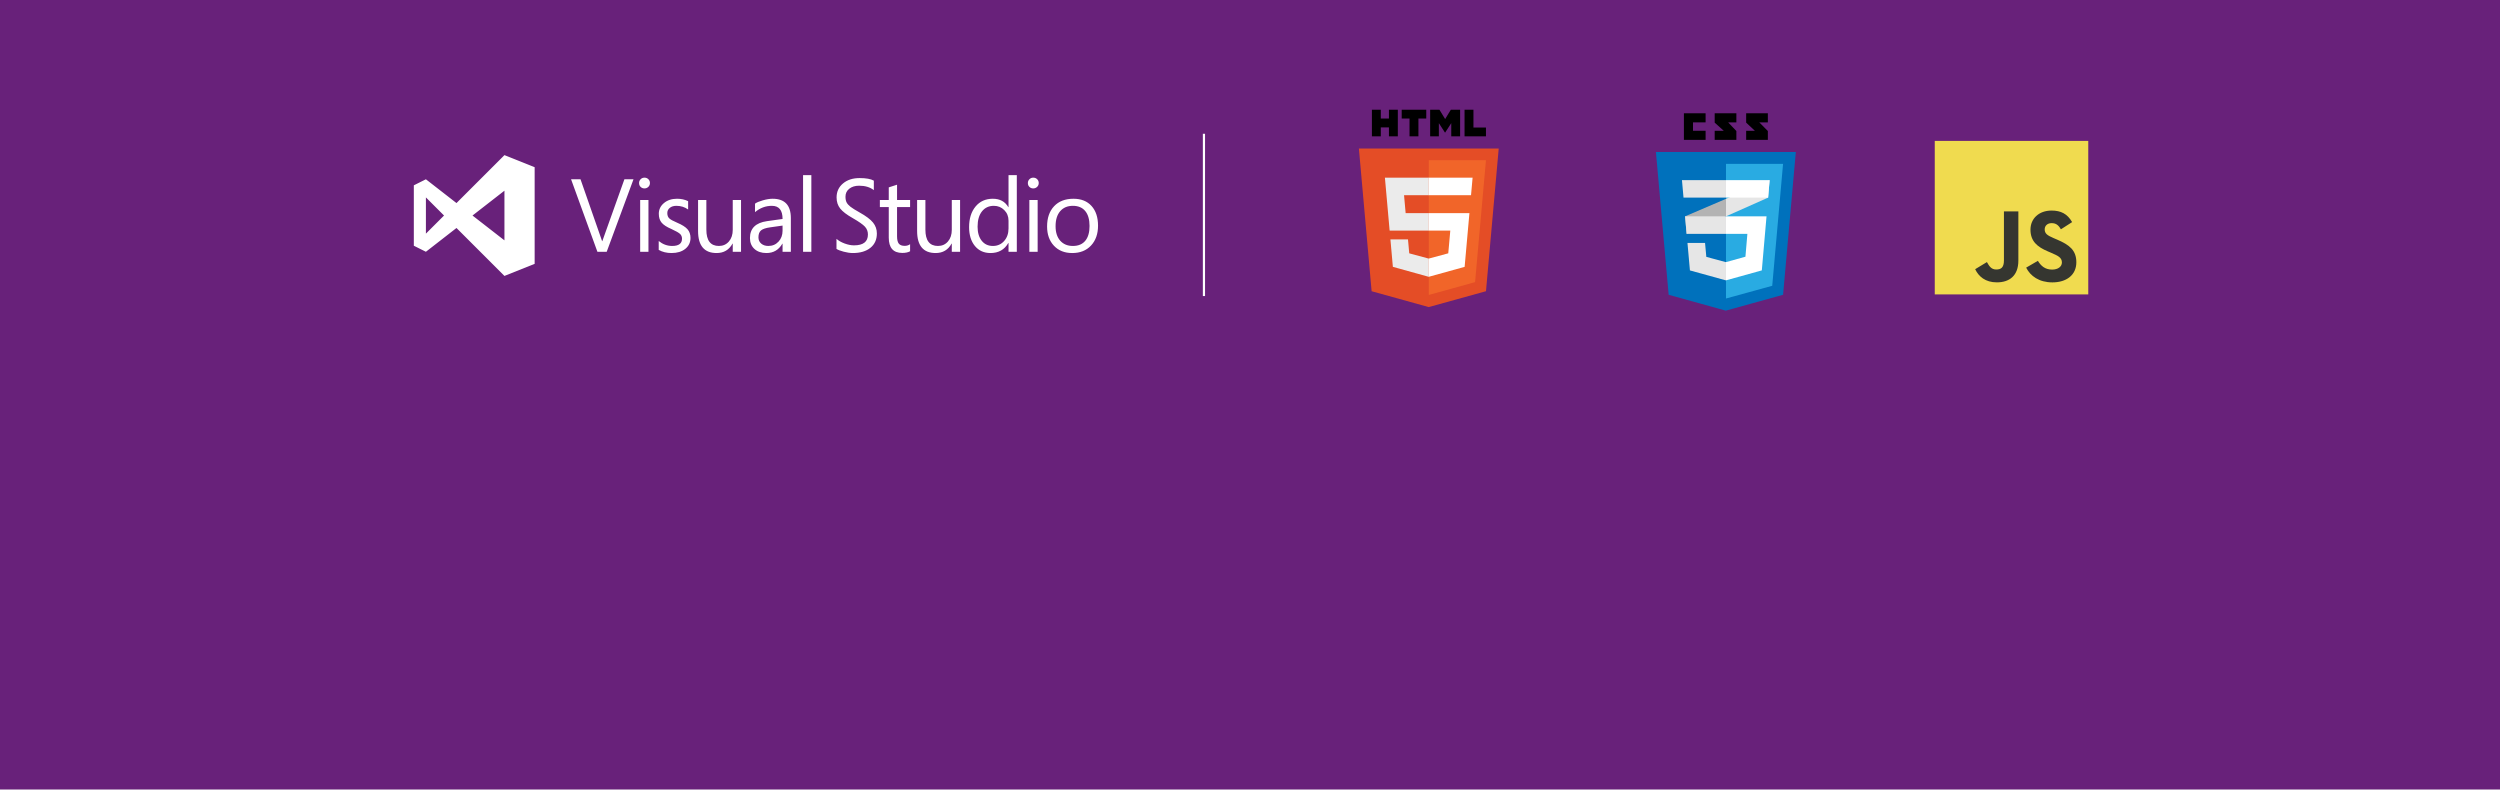
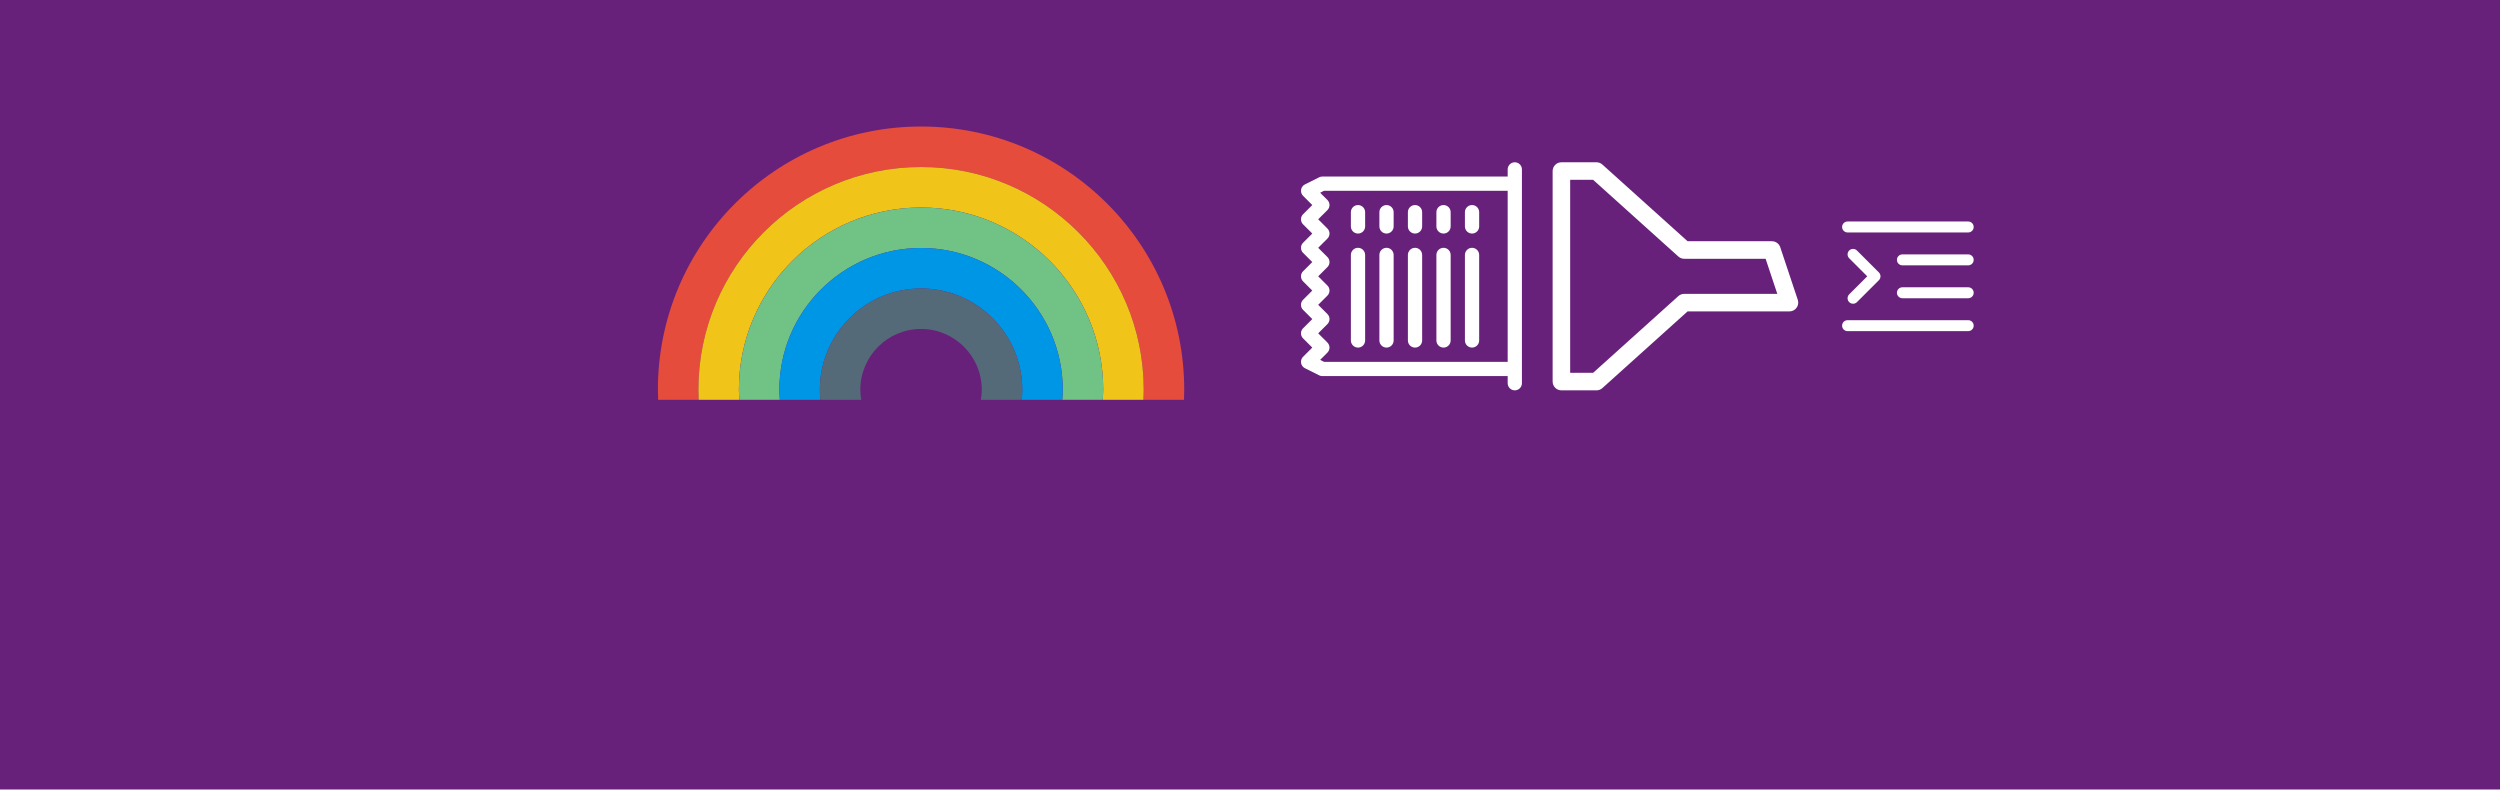
- <svg xmlns="http://www.w3.org/2000/svg" viewBox="0 0 1140 360" enable-background="new 0 0 1140 360">
+ <svg xmlns="http://www.w3.org/2000/svg" xmlns:xlink="http://www.w3.org/1999/xlink" viewBox="0 0 1140 360" fill="#fff">
+   <defs>
+     <g id="rainbow" transform="scale(4)">
+       <path style="fill:#E64C3C;" d="M4.645,45.577c-0.017-0.383-0.029-0.767-0.029-1.154c0-13.997,11.387-25.385,25.385-25.385  s25.385,11.387,25.385,25.385c0,0.387-0.012,0.771-0.029,1.154h4.616C59.985,45.193,60,44.81,60,44.423c0-16.569-13.431-30-30-30  s-30,13.431-30,30c0,0.387,0.015,0.77,0.029,1.154H4.645z" />
+       <path style="fill:#F0C419;" d="M9.289,45.577c-0.021-0.384-0.058-0.764-0.058-1.154c0-11.452,9.317-20.769,20.769-20.769  s20.769,9.318,20.769,20.769c0,0.389-0.037,0.77-0.058,1.154h4.645c0.017-0.383,0.029-0.767,0.029-1.154  c0-13.997-11.387-25.385-25.385-25.385S4.615,30.426,4.615,44.423c0,0.387,0.012,0.771,0.029,1.154H9.289z" />
+       <path style="fill:#71C285;" d="M13.905,45.577c-0.027-0.383-0.058-0.764-0.058-1.154c0-8.907,7.246-16.154,16.154-16.154  s16.154,7.246,16.154,16.154c0,0.389-0.031,0.771-0.058,1.154h4.615c0.021-0.384,0.058-0.764,0.058-1.154  c0-11.452-9.317-20.769-20.769-20.769S9.231,32.971,9.231,44.423c0,0.389,0.037,0.77,0.058,1.154H13.905z" />
+       <path style="fill:#0096E6;" d="M18.52,45.577c-0.038-0.38-0.058-0.764-0.058-1.154c0-6.362,5.176-11.538,11.538-11.538  s11.538,5.177,11.538,11.538c0,0.389-0.021,0.774-0.058,1.154h4.615c0.027-0.383,0.058-0.764,0.058-1.154  c0-8.907-7.246-16.154-16.154-16.154s-16.154,7.246-16.154,16.154c0,0.389,0.031,0.771,0.058,1.154H18.52z" />
+       <path style="fill:#546A79;" d="M23.181,45.577c-0.064-0.376-0.104-0.76-0.104-1.154c0-3.818,3.105-6.923,6.923-6.923  s6.923,3.105,6.923,6.923c0,0.394-0.041,0.778-0.104,1.154h4.661c0.038-0.38,0.058-0.764,0.058-1.154  c0-6.362-5.176-11.538-11.538-11.538s-11.538,5.177-11.538,11.538c0,0.389,0.021,0.774,0.058,1.154H23.181z" />
+     </g>
+   </defs>
  <path fill="#68217A" d="M0 0h1140v360h-1140v-360z" />
-   <polygon fill="#E44D26" points="625.457,132.801 619.654,67.717 683.416,67.717 677.607,132.791 651.496,140.03" />
-   <polygon fill="#F16529" points="651.535,134.497 672.634,128.648 677.598,73.039 651.535,73.039" />
-   <polygon fill="#EBEBEB" points="651.535,97.178 640.973,97.178 640.243,89.004 651.535,89.004 651.535,81.021 651.508,81.021 631.519,81.021 631.71,83.163 633.672,105.16 651.535,105.16" />
-   <polygon fill="#EBEBEB" points="651.535,117.909 651.5,117.918 642.61,115.517 642.042,109.151 637.722,109.151 634.029,109.151 635.147,121.685 651.499,126.224 651.535,126.214" />
-   <path d="M625.587 50.03h4.057v4.008h3.711v-4.008h4.057v12.137h-4.057v-4.064h-3.711v4.064h-4.057v-12.137zm17.158 4.025h-3.571v-4.025h11.201v4.025h-3.573v8.112h-4.057v-8.112zm9.407-4.025h4.23l2.602 4.264 2.599-4.264h4.231v12.137h-4.04v-6.016l-2.791 4.315h-.07l-2.793-4.315v6.016h-3.969v-12.137zm15.682 0h4.058v8.125h5.705v4.012h-9.762v-12.137z" />
-   <polygon fill="#fff" points="651.508,97.178 651.508,105.16 661.337,105.16 660.41,115.512 651.508,117.915 651.508,126.22 667.872,121.685 667.992,120.336 669.868,99.321 670.062,97.178 667.911,97.178" />
-   <polygon fill="#fff" points="651.508,81.021 651.508,85.979 651.508,88.984 651.508,89.004 670.763,89.004 670.763,89.004 670.789,89.004 670.949,87.209 671.313,83.163 671.503,81.021" />
-   <polygon points="777.75,55.803 777.75,51.656 767.862,51.656 767.862,63.777 777.75,63.777 777.75,59.631 772.008,59.631 772.008,55.803" />
-   <polygon points="791.785,51.656 781.896,51.656 781.896,55.913 786.023,59.631 781.896,59.631 781.896,63.777 791.785,63.777 791.785,59.74 788.034,55.803 791.785,55.803" />
-   <polygon points="806.138,51.656 796.25,51.656 796.25,55.913 800.217,59.631 796.25,59.631 796.25,63.777 806.138,63.777 806.138,59.74 802.228,55.803 806.138,55.803" />
-   <polygon fill="#0071BC" points="760.908,134.424 755.103,69.309 818.897,69.309 813.085,134.413 786.961,141.656" />
-   <polygon fill="#29ABE2" points="787.054,136.117 808.137,130.316 813.077,74.732 787.054,74.732" />
-   <polygon fill="#B3B3B3" points="768.392,98.655 769.091,106.629 787.054,98.655 787.054,90.668" />
-   <polygon fill="#E6E6E6" points="806.948,82.142 787.054,90.668 787.054,98.655 806.262,90.116" />
-   <polygon fill="#E6E6E6" points="787.054,119.519 786.992,119.529 778.084,117.136 777.502,110.776 769.485,110.776 770.603,123.307 786.99,127.844 787.054,127.829" />
-   <polygon fill="#fff" points="787.054,98.655 787.054,106.629 796.807,106.629 795.92,117.055 787.054,119.526 787.054,127.835 803.386,123.298 805.536,98.655" />
-   <polygon fill="#E6E6E6" points="787.054,98.655 768.392,98.655 769.091,106.629 787.054,106.629" />
-   <polygon fill="#E6E6E6" points="787.054,90.116 787.054,82.142 786.973,82.142 766.974,82.142 767.682,90.116" />
-   <polygon fill="#fff" points="787.054,82.142 787.054,90.016 787.054,90.116 806.262,90.116 806.948,82.142" />
-   <rect x="882.25" y="64.25" fill="#F0DB4F" width="70" height="70" />
-   <path fill="#353630" d="M929.272 118.938c1.41 2.302 3.244 3.994 6.489 3.994 2.726 0 4.467-1.362 4.467-3.244 0-2.256-1.789-3.054-4.789-4.367l-1.644-.706c-4.747-2.022-7.9-4.556-7.9-9.911 0-4.933 3.759-8.689 9.633-8.689 4.182 0 7.189 1.456 9.356 5.267l-5.122 3.289c-1.128-2.022-2.344-2.819-4.233-2.819-1.927 0-3.148 1.222-3.148 2.819 0 1.973 1.222 2.772 4.044 3.994l1.644.704c5.589 2.397 8.744 4.84 8.744 10.333 0 5.922-4.652 9.167-10.9 9.167-6.109 0-10.056-2.911-11.987-6.727l5.346-3.104zm-23.236.57c1.033 1.833 1.973 3.383 4.233 3.383 2.161 0 3.524-.846 3.524-4.133v-22.367h6.578v22.456c0 6.811-3.993 9.911-9.822 9.911-5.267 0-8.317-2.726-9.868-6.008l5.355-3.242z" />
-   <path d="M296.374 83.453c0 .708-.246 1.296-.737 1.763-.494.47-1.076.704-1.752.704-.693 0-1.277-.227-1.752-.681-.477-.452-.715-1.048-.715-1.786 0-.66.234-1.234.703-1.717.468-.484 1.057-.727 1.765-.727.706 0 1.299.239 1.775.715.475.477.713 1.054.713 1.729zm177.29 0c0 .708-.245 1.296-.737 1.763-.494.47-1.076.704-1.752.704-.693 0-1.277-.227-1.752-.681-.477-.452-.715-1.048-.715-1.786 0-.66.234-1.234.703-1.717.468-.484 1.057-.727 1.765-.727.706 0 1.299.239 1.775.715.475.477.713 1.054.713 1.729zm-184.79-1.697l-12.216 33.052h-4.241l-12.008-33.052h4.31l9.842 28.212h.092l10.072-28.212h4.149zm6.822 33.052h-3.78v-23.602h3.78v23.602zm19.173-6.316c0 2.044-.788 3.703-2.362 4.978-1.575 1.276-3.669 1.913-6.281 1.913-2.228 0-4.18-.476-5.854-1.429v-4.056c1.859 1.506 3.903 2.258 6.131 2.258 2.996 0 4.494-1.098 4.494-3.296 0-.891-.292-1.617-.876-2.178-.584-.561-1.913-1.317-3.988-2.27-2.09-.891-3.565-1.848-4.425-2.87-.861-1.022-1.291-2.378-1.291-4.068 0-1.951.784-3.58 2.351-4.886s3.557-1.959 5.97-1.959c1.859 0 3.542.369 5.048 1.106v3.803c-1.537-1.121-3.319-1.682-5.347-1.682-1.244 0-2.247.308-3.008.922-.761.614-1.141 1.406-1.141 2.374 0 1.045.292 1.848.876 2.408.584.561 1.79 1.226 3.619 1.994 2.243.953 3.818 1.951 4.725 2.996.906 1.046 1.359 2.36 1.359 3.942zm23.041 6.316h-3.78v-3.734h-.092c-1.567 2.873-3.987 4.31-7.26 4.31-5.639 0-8.459-3.357-8.459-10.072v-14.106h3.78v13.507c0 4.964 1.905 7.444 5.716 7.444 1.875 0 3.396-.68 4.564-2.04 1.168-1.36 1.752-3.13 1.752-5.313v-13.598h3.78v23.602zm22.716 0h-3.78v-3.688h-.092c-1.644 2.843-4.064 4.264-7.26 4.264-2.274 0-4.095-.618-5.462-1.855-1.368-1.237-2.051-2.9-2.051-4.99 0-4.394 2.597-6.961 7.791-7.698l7.076-.991c0-3.995-1.621-5.993-4.863-5.993-2.843 0-5.409.96-7.698 2.881v-3.872c.692-.522 1.875-1.026 3.549-1.51 1.675-.484 3.165-.726 4.472-.726 5.547 0 8.321 2.943 8.321 8.828v15.35zm-3.78-11.94l-5.716.807c-1.952.276-3.319.741-4.103 1.394-.784.653-1.176 1.71-1.176 3.17 0 1.183.422 2.132 1.268 2.846.845.714 1.928 1.071 3.25 1.071 1.875 0 3.423-.66 4.644-1.982 1.222-1.321 1.832-2.973 1.832-4.956v-2.35zm13.13 11.94h-3.78v-34.942h3.78v34.942zm29.875-8.344c0 2.781-.983 4.964-2.95 6.546-1.967 1.583-4.641 2.374-8.021 2.374-1.23 0-2.616-.204-4.16-.611-1.544-.407-2.639-.833-3.284-1.279v-4.587c.937.845 2.17 1.552 3.699 2.121s2.954.853 4.276.853c4.241 0 6.361-1.652 6.361-4.956 0-1.383-.453-2.57-1.36-3.561-.907-.991-2.766-2.294-5.578-3.907-2.719-1.536-4.625-2.996-5.716-4.379-1.091-1.383-1.637-3.065-1.637-5.048 0-2.612.976-4.736 2.927-6.373 1.951-1.637 4.472-2.455 7.56-2.455 2.965 0 5.132.392 6.5 1.176v4.333c-1.721-1.352-3.957-2.028-6.707-2.028-1.829 0-3.323.457-4.483 1.371-1.16.914-1.74 2.124-1.74 3.63 0 1.091.173 1.967.519 2.627.346.661.93 1.314 1.752 1.959.822.646 2.209 1.514 4.16 2.604 2.919 1.629 4.963 3.166 6.131 4.61 1.167 1.446 1.751 3.105 1.751 4.98zm15.151 8.113c-.907.507-2.09.761-3.549.761-4.118 0-6.177-2.32-6.177-6.961v-13.967h-4.057v-3.204h4.057v-5.762l3.78-1.221v6.983h5.946v3.204h-5.946v13.322c0 1.583.269 2.709.807 3.377.538.668 1.437 1.003 2.697 1.003.937 0 1.752-.254 2.443-.761v3.226zm22.793.231h-3.78v-3.734h-.092c-1.567 2.873-3.987 4.31-7.26 4.31-5.639 0-8.459-3.357-8.459-10.072v-14.106h3.78v13.507c0 4.964 1.905 7.444 5.716 7.444 1.874 0 3.396-.68 4.563-2.04 1.168-1.36 1.752-3.13 1.752-5.313v-13.598h3.78v23.602zm25.871 0h-3.78v-4.011h-.092c-1.752 3.058-4.456 4.587-8.113 4.587-2.981 0-5.355-1.071-7.122-3.215-1.767-2.143-2.651-5.005-2.651-8.586 0-3.902.98-7.037 2.939-9.404 1.959-2.366 4.583-3.549 7.871-3.549 3.227 0 5.585 1.276 7.076 3.826h.092v-14.59h3.78v34.942zm-3.78-10.672v-3.48c0-1.951-.65-3.572-1.948-4.863-1.299-1.291-2.878-1.936-4.737-1.936-2.274 0-4.079.841-5.416 2.524s-2.005 4.015-2.005 6.995c0 2.705.63 4.844 1.89 6.419 1.26 1.575 2.958 2.363 5.094 2.363 2.074 0 3.78-.752 5.117-2.258 1.337-1.508 2.005-3.428 2.005-5.764zm13.282 10.672h-3.78v-23.602h3.78v23.602zm27.536-11.893c0 3.749-1.064 6.765-3.192 9.047-2.128 2.282-4.982 3.423-8.563 3.423-3.488 0-6.273-1.11-8.355-3.33-2.082-2.22-3.123-5.143-3.123-8.77 0-3.903 1.068-6.987 3.204-9.254 2.135-2.266 5.078-3.4 8.828-3.4 3.503 0 6.246 1.095 8.228 3.285 1.982 2.188 2.973 5.188 2.973 8.999zm-3.872.138c0-2.965-.657-5.24-1.971-6.823-1.314-1.582-3.192-2.374-5.635-2.374-2.428 0-4.349.811-5.762 2.432-1.414 1.621-2.12 3.906-2.12 6.857 0 2.828.71 5.036 2.132 6.626 1.421 1.59 3.338 2.385 5.751 2.385 2.458 0 4.341-.784 5.647-2.351 1.304-1.566 1.958-3.817 1.958-6.752zm-266.807-32.32l-21.866 21.866-13.946-10.847-5.509 2.754v27.547l5.509 2.755 13.946-10.848 21.866 21.866 13.774-5.509v-44.075l-13.774-5.509zm-35.812 35.811v-16.528l8.265 8.265-8.265 8.263zm21.251-8.263l14.561-11.326v22.651l-14.561-11.325z" fill="#fff" />
-   <rect x="548.5" y="61" fill="#fff" width="1" height="74" />
+   <path transform="translate(700 190) rotate(-90) scale(8)" d="M1.5 1.5A.5.5 0 0 1 2 1h12a.5.5 0 0 1 .5.5v2a.5.5 0 0 1-.128.334L10 8.692V13.5a.5.5 0 0 1-.342.474l-3 1A.5.5 0 0 1 6 14.5V8.692L1.628 3.834A.5.5 0 0 1 1.5 3.5v-2zm1 .5v1.308l4.372 4.858A.5.5 0 0 1 7 8.5v5.306l2-.666V8.5a.5.5 0 0 1 .128-.334L13.5 3.308V2h-11z" />
+   <path transform="translate(590 178) rotate(-90) scale(6.5)" d="M3 4.5a.5.5 0 0 1 .5-.5h6a.5.5 0 1 1 0 1h-6a.5.5 0 0 1-.5-.5zm0 2a.5.5 0 0 1 .5-.5h6a.5.5 0 1 1 0 1h-6a.5.5 0 0 1-.5-.5zm0 2a.5.5 0 0 1 .5-.5h6a.5.5 0 1 1 0 1h-6a.5.5 0 0 1-.5-.5zm0 2a.5.5 0 0 1 .5-.5h6a.5.5 0 0 1 0 1h-6a.5.5 0 0 1-.5-.5zm0 2a.5.5 0 0 1 .5-.5h6a.5.5 0 0 1 0 1h-6a.5.5 0 0 1-.5-.5zM11.5 4a.5.5 0 0 0 0 1h1a.5.5 0 0 0 0-1h-1zm0 2a.5.5 0 0 0 0 1h1a.5.5 0 0 0 0-1h-1zm0 2a.5.5 0 0 0 0 1h1a.5.5 0 0 0 0-1h-1zm0 2a.5.5 0 0 0 0 1h1a.5.5 0 0 0 0-1h-1zm0 2a.5.5 0 0 0 0 1h1a.5.5 0 0 0 0-1h-1z" />
+   <path transform="translate(590 178) rotate(-90) scale(6.5)" d="M2.354.646a.5.5 0 0 0-.801.13l-.5 1A.5.5 0 0 0 1 2v13H.5a.5.5 0 0 0 0 1h15a.5.5 0 0 0 0-1H15V2a.5.5 0 0 0-.053-.224l-.5-1a.5.5 0 0 0-.8-.13L13 1.293l-.646-.647a.5.5 0 0 0-.708 0L11 1.293l-.646-.647a.5.5 0 0 0-.708 0L9 1.293 8.354.646a.5.5 0 0 0-.708 0L7 1.293 6.354.646a.5.5 0 0 0-.708 0L5 1.293 4.354.646a.5.5 0 0 0-.708 0L3 1.293 2.354.646zm-.217 1.198l.51.51a.5.5 0 0 0 .707 0L4 1.707l.646.647a.5.5 0 0 0 .708 0L6 1.707l.646.647a.5.5 0 0 0 .708 0L8 1.707l.646.647a.5.5 0 0 0 .708 0L10 1.707l.646.647a.5.5 0 0 0 .708 0L12 1.707l.646.647a.5.5 0 0 0 .708 0l.509-.51.137.274V15H2V2.118l.137-.274z" />
+   <path transform="translate(830 86) scale(5)" d="M2 3.5a.5.5 0 0 1 .5-.5h11a.5.5 0 0 1 0 1h-11a.5.5 0 0 1-.5-.5zm.646 2.146a.5.5 0 0 1 .708 0l2 2a.5.5 0 0 1 0 .708l-2 2a.5.5 0 0 1-.708-.708L4.293 8 2.646 6.354a.5.5 0 0 1 0-.708zM7 6.5a.5.5 0 0 1 .5-.5h6a.5.5 0 0 1 0 1h-6a.5.5 0 0 1-.5-.5zm0 3a.5.5 0 0 1 .5-.5h6a.5.5 0 0 1 0 1h-6a.5.5 0 0 1-.5-.5zm-5 3a.5.5 0 0 1 .5-.5h11a.5.5 0 0 1 0 1h-11a.5.5 0 0 1-.5-.5z" />
+   <use xlink:href="#rainbow" x="300" y="0" />
</svg>
